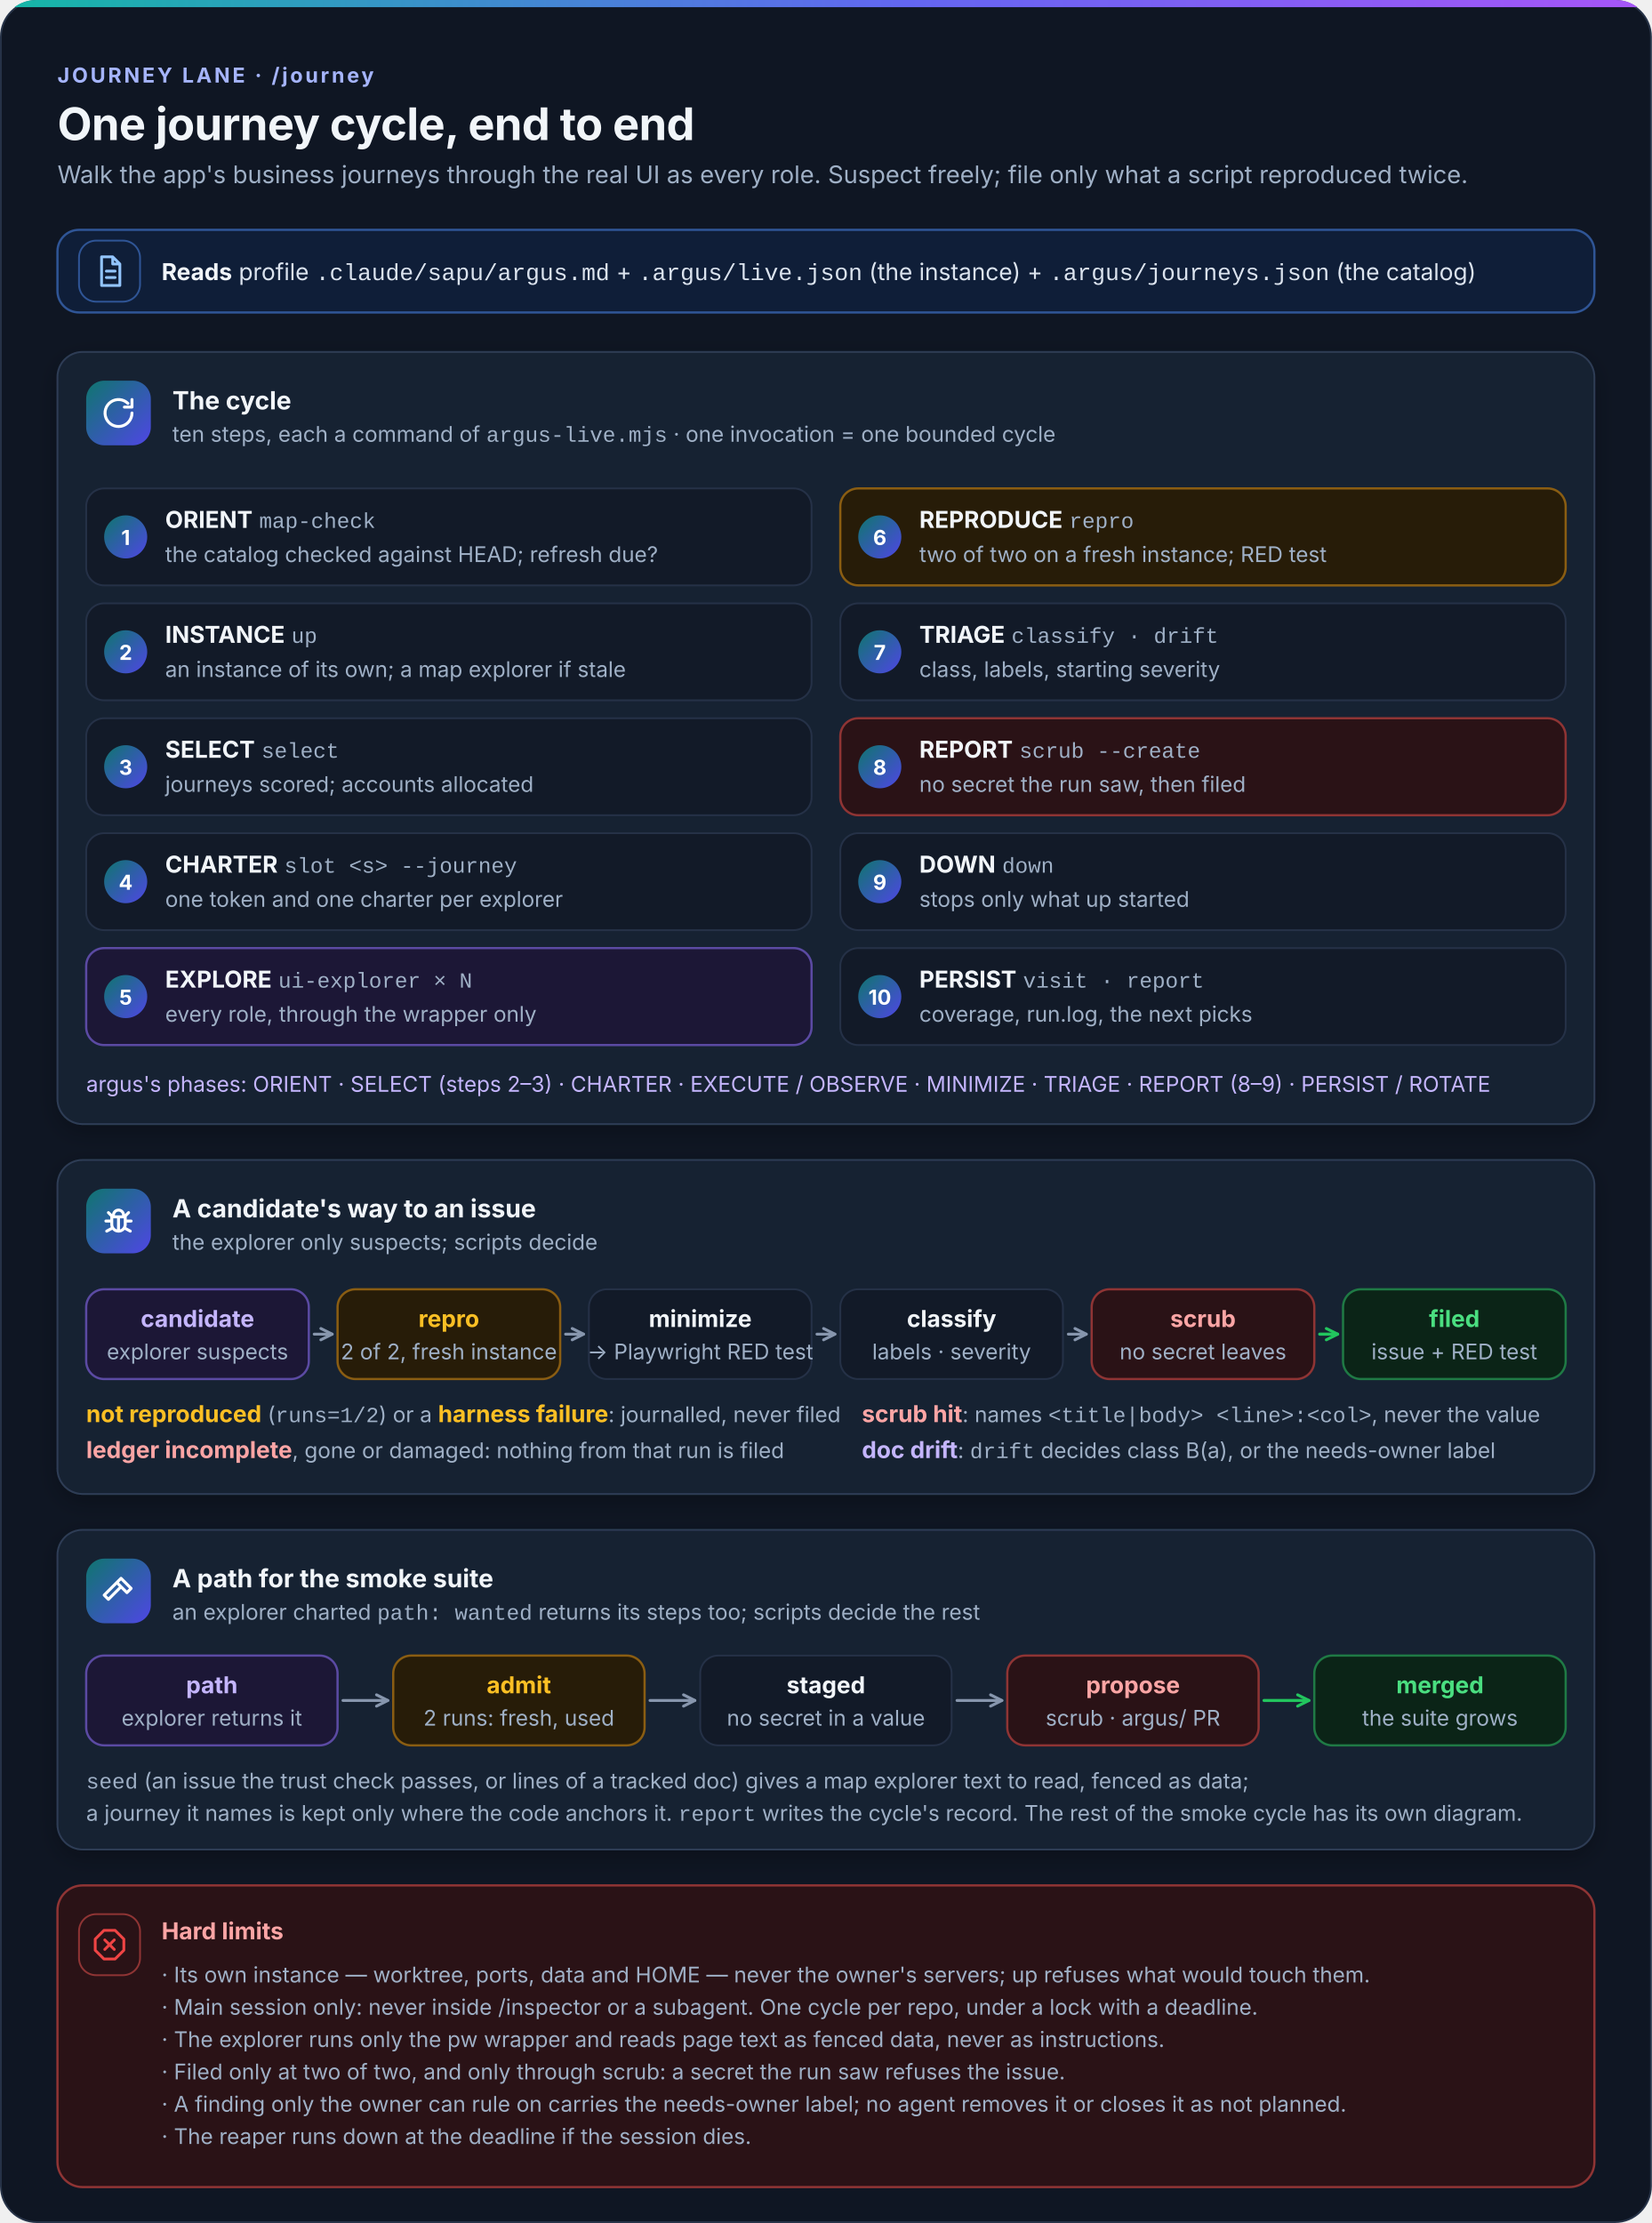
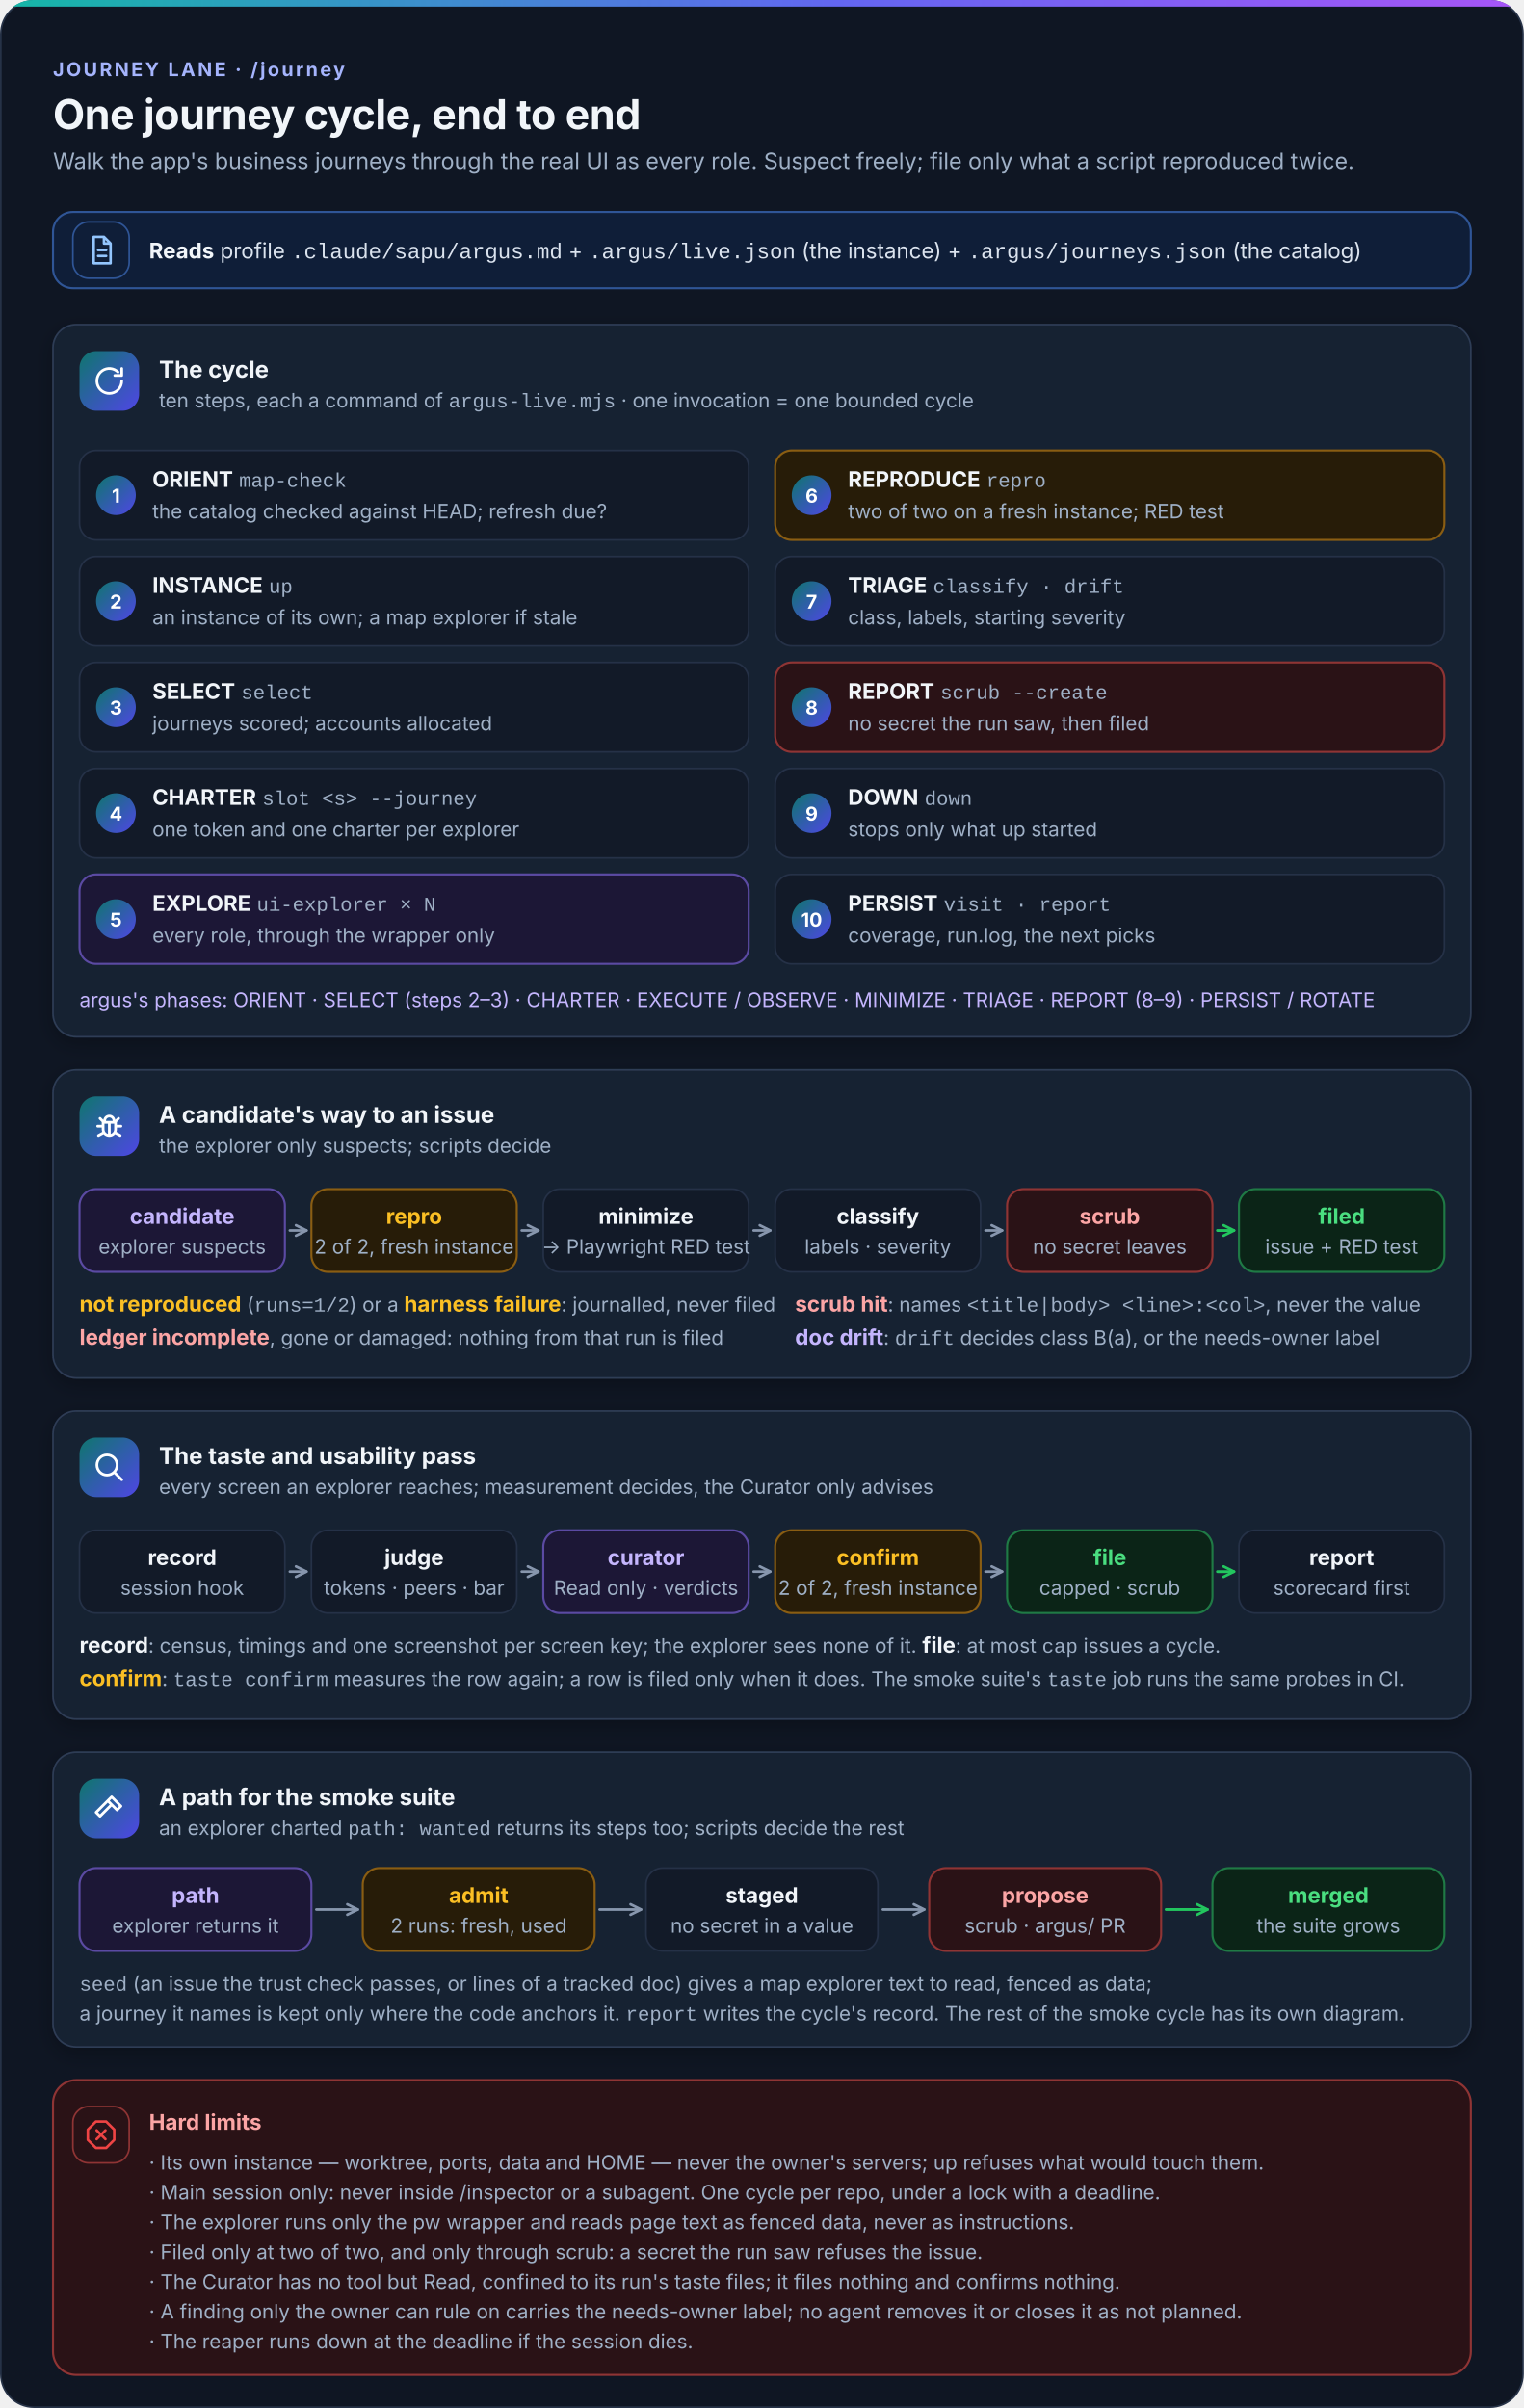
- <svg xmlns="http://www.w3.org/2000/svg" viewBox="0 0 920 1238" width="920" height="1238" role="img" aria-label="One journey cycle: argus's journey lane checks the catalog, brings up an isolated instance of its own, picks the top journeys, walks each with a ui-explorer agent through the browser wrapper only, reproduces every candidate two of two on a fresh instance, minimizes it into a RED test, classifies it, files it only after scrub finds no secret the run saw, tears the instance down and records the visit; an explorer that reached the goal of a journey charted for the smoke suite also returns a path, which the lane admits, once it held at every width and on a used instance, before it is proposed as a pull request.">
+ <svg xmlns="http://www.w3.org/2000/svg" viewBox="0 0 920 1454" width="920" height="1454" role="img" aria-label="One journey cycle: argus's journey lane checks the catalog, brings up an isolated instance of its own, picks the top journeys, walks each with a ui-explorer agent through the browser wrapper only, reproduces every candidate two of two on a fresh instance, minimizes it into a RED test, classifies it, files it only after scrub finds no secret the run saw, tears the instance down and records the visit; an explorer that reached the goal of a journey charted for the smoke suite also returns a path, which the lane admits, once it held at every width and on a used instance, before it is proposed as a pull request.">
  <style>
    text{font-family:-apple-system,BlinkMacSystemFont,'Segoe UI',Inter,Helvetica,Arial,sans-serif;fill:#dbe3ee}
    .mono{font-family:ui-monospace,SFMono-Regular,Menlo,Consolas,'Liberation Mono',monospace}
    .canvas{fill:#0f1623;stroke:#263247;stroke-width:1}
    .eyebrow{font-size:11.5px;font-weight:700;letter-spacing:.12em;fill:#a5b4fc}
    .h1{font-size:25px;font-weight:750;fill:#f1f5f9;letter-spacing:-.01em}
    .sub{font-size:13.5px;fill:#9fb0c6}
    .sec{font-size:15px;font-weight:700;fill:#f1f5f9}
    .sec2{font-size:12.5px;fill:#9fb0c6}
    .ttl{font-size:14px;font-weight:650;fill:#f1f5f9}
    .t{font-size:13px;fill:#dbe3ee}
    .tb{font-size:13px;font-weight:650;fill:#f1f5f9}
    .cap{font-size:12px;fill:#9fb0c6}
    .lbl{font-size:11.5px;font-weight:650;letter-spacing:.06em;fill:#9fb0c6}
    .chipt{font-size:11.5px;font-weight:600}
    .white{fill:#ffffff}
    .ink{fill:#f1f5f9} .muted{fill:#9fb0c6} .accent{fill:#a5b4fc} .tealt{fill:#5eead4}
    .card{fill:#172133;stroke:#2e3c55;stroke-width:1}
    .sunken{fill:#121a28;stroke:#253147;stroke-width:1}
    .chip{fill:#121a28;stroke:#2e3c55;stroke-width:1}
    .ar{stroke:#8796ad;stroke-width:1.6;fill:none;stroke-linecap:round;stroke-linejoin:round}
    .ar-g{stroke:#22c55e;stroke-width:1.7;fill:none;stroke-linecap:round;stroke-linejoin:round}
    .ar-a{stroke:#f59e0b;stroke-width:1.6;fill:none;stroke-dasharray:5 4;stroke-linecap:round;stroke-linejoin:round}
    .ar-b{stroke:#93c5fd;stroke-width:1.6;fill:none;stroke-dasharray:6 4;stroke-linecap:round}
    .ar-v{stroke:#a78bfa;stroke-width:1.6;fill:none;stroke-dasharray:6 4;stroke-linecap:round}
    .guard{stroke:#ef4444;stroke-width:1.4;fill:none;stroke-dasharray:2 4;stroke-linecap:round}
    .m-n{stroke:#8796ad} .m-g{stroke:#22c55e} .m-a{stroke:#f59e0b} .m-b{stroke:#93c5fd} .m-v{stroke:#a78bfa}
    .ico{fill:none;stroke-width:1.75;stroke-linecap:round;stroke-linejoin:round}
    .ico-n{stroke:#9fb0c6} .ico-w{stroke:#ffffff}
    .rule{stroke:#2e3c55;stroke-width:1}
    .c-blue{fill:#93c5fd} .k-blue{fill:#0f1e38;stroke:#2f5596;stroke-width:1.25} .s-blue{stroke:#93c5fd} .f-blue{fill:#93c5fd} .tile-blue{fill:#0f1e38;stroke:#2f5596;stroke-width:1}
    .c-green{fill:#4ade80} .k-green{fill:#0b2417;stroke:#1f7a45;stroke-width:1.25} .s-green{stroke:#22c55e} .f-green{fill:#22c55e} .tile-green{fill:#0b2417;stroke:#1f7a45;stroke-width:1}
    .c-amber{fill:#fbbf24} .k-amber{fill:#271c08;stroke:#8a5d12;stroke-width:1.25} .s-amber{stroke:#f59e0b} .f-amber{fill:#f59e0b} .tile-amber{fill:#271c08;stroke:#8a5d12;stroke-width:1}
    .c-red{fill:#fca5a5} .k-red{fill:#2a1216;stroke:#8f3434;stroke-width:1.25} .s-red{stroke:#ef4444} .f-red{fill:#ef4444} .tile-red{fill:#2a1216;stroke:#8f3434;stroke-width:1}
    .c-violet{fill:#c4b5fd} .k-violet{fill:#1c1736;stroke:#5b4aa3;stroke-width:1.25} .s-violet{stroke:#a78bfa} .f-violet{fill:#a78bfa} .tile-violet{fill:#1c1736;stroke:#5b4aa3;stroke-width:1}
  </style>
  <defs>
    <linearGradient id="brand" x1="0" y1="0" x2="1" y2="1">
      <stop offset="0" stop-color="#0f766e" />
      <stop offset="1" stop-color="#4f46e5" />
    </linearGradient>
    <linearGradient id="brandbar" x1="0" y1="0" x2="1" y2="0">
      <stop offset="0" stop-color="#14b8a6" />
      <stop offset=".55" stop-color="#6366f1" />
      <stop offset="1" stop-color="#a855f7" />
    </linearGradient>
    <filter id="sh" x="-10%" y="-10%" width="120%" height="140%">
      <feDropShadow dx="0" dy="1" stdDeviation="1" flood-color="#000000" flood-opacity="0.35" />
      <feDropShadow dx="0" dy="4" stdDeviation="6" flood-color="#000000" flood-opacity="0.25" />
    </filter>
    <marker id="mn" viewBox="0 0 10 10" refX="8.5" refY="5" markerWidth="9" markerHeight="9" markerUnits="userSpaceOnUse" orient="auto-start-reverse">
      <path d="M1.5,1.5 L8.5,5 L1.5,8.5" fill="none" stroke-width="1.8" stroke-linecap="round" stroke-linejoin="round" class="m-n" />
    </marker>
    <marker id="mg" viewBox="0 0 10 10" refX="8.5" refY="5" markerWidth="9" markerHeight="9" markerUnits="userSpaceOnUse" orient="auto-start-reverse">
      <path d="M1.5,1.5 L8.5,5 L1.5,8.5" fill="none" stroke-width="1.8" stroke-linecap="round" stroke-linejoin="round" class="m-g" />
    </marker>
    <marker id="ma" viewBox="0 0 10 10" refX="8.5" refY="5" markerWidth="9" markerHeight="9" markerUnits="userSpaceOnUse" orient="auto-start-reverse">
      <path d="M1.5,1.5 L8.5,5 L1.5,8.5" fill="none" stroke-width="1.8" stroke-linecap="round" stroke-linejoin="round" class="m-a" />
    </marker>
    <marker id="mb" viewBox="0 0 10 10" refX="8.5" refY="5" markerWidth="9" markerHeight="9" markerUnits="userSpaceOnUse" orient="auto-start-reverse">
      <path d="M1.5,1.5 L8.5,5 L1.5,8.5" fill="none" stroke-width="1.8" stroke-linecap="round" stroke-linejoin="round" class="m-b" />
    </marker>
    <marker id="mv" viewBox="0 0 10 10" refX="8.5" refY="5" markerWidth="9" markerHeight="9" markerUnits="userSpaceOnUse" orient="auto-start-reverse">
      <path d="M1.5,1.5 L8.5,5 L1.5,8.5" fill="none" stroke-width="1.8" stroke-linecap="round" stroke-linejoin="round" class="m-v" />
    </marker>
  </defs>
-   <rect x="0.5" y="0.5" width="919" height="1237" rx="20" class="canvas" />
+   <rect x="0.5" y="0.5" width="919" height="1453" rx="20" class="canvas" />
  <clipPath id="cv">
-     <rect x="0" y="0" width="920" height="1238" rx="20" />
+     <rect x="0" y="0" width="920" height="1454" rx="20" />
  </clipPath>
  <rect x="0" y="0" width="920" height="4" fill="url(#brandbar)" clip-path="url(#cv)" />
  <text x="32" y="46" class="eyebrow">JOURNEY LANE · /journey</text>
  <text x="32" y="78" class="h1">One journey cycle, end to end</text>
  <text x="32" y="102" class="sub">Walk the app's business journeys through the real UI as every role. Suspect freely; file only what a script reproduced twice.</text>
  <rect x="32" y="128" width="856" height="46" rx="12" class="k-blue" />
  <rect x="44" y="134" width="34" height="34" rx="9.562" class="tile-blue" />
  <g transform="translate(50.375,140.375) scale(0.8854167)">
    <path d="M7 3h7l4.5 4.5V21H7z M14 3v4.5h4.5 M10 12h5.5 M10 16h5.5" class="ico s-blue" />
  </g>
  <text x="90" y="156" class="t">
    <tspan class="tb">Reads</tspan>  profile <tspan class="mono">.claude/sapu/argus.md</tspan> + <tspan class="mono">.argus/live.json</tspan> (the instance) + <tspan class="mono">.argus/journeys.json</tspan> (the catalog)</text>
  <rect x="32" y="196" width="856" height="430" rx="14" class="card" filter="url(#sh)" />
  <rect x="48" y="212" width="36" height="36" rx="10.125" fill="url(#brand)" />
  <g transform="translate(54.75,218.75) scale(0.9375)">
    <path d="M20 12a8 8 0 1 1-2.4-5.7 M20 4v4.5h-4.5" class="ico ico-w" />
  </g>
  <text x="96" y="228" class="ttl">The cycle</text>
  <text x="96" y="246" class="cap">ten steps, each a command of <tspan class="mono">argus-live.mjs</tspan> · one invocation = one bounded cycle</text>
  <rect x="48" y="272" width="404" height="54" rx="10" class="sunken" />
  <circle cx="70" cy="299" r="12" fill="url(#brand)" />
  <text x="70" y="303.5" class="white" text-anchor="middle" style="font-size:11.5px;font-weight:700">1</text>
  <text x="92" y="294" class="t">
    <tspan class="tb">ORIENT</tspan>
    <tspan class="mono cap">map-check</tspan>
  </text>
  <text x="92" y="313" class="cap">the catalog checked against HEAD; refresh due?</text>
  <rect x="48" y="336" width="404" height="54" rx="10" class="sunken" />
  <circle cx="70" cy="363" r="12" fill="url(#brand)" />
  <text x="70" y="367.5" class="white" text-anchor="middle" style="font-size:11.5px;font-weight:700">2</text>
  <text x="92" y="358" class="t">
    <tspan class="tb">INSTANCE</tspan>
    <tspan class="mono cap">up</tspan>
  </text>
  <text x="92" y="377" class="cap">an instance of its own; a map explorer if stale</text>
  <rect x="48" y="400" width="404" height="54" rx="10" class="sunken" />
  <circle cx="70" cy="427" r="12" fill="url(#brand)" />
  <text x="70" y="431.5" class="white" text-anchor="middle" style="font-size:11.5px;font-weight:700">3</text>
  <text x="92" y="422" class="t">
    <tspan class="tb">SELECT</tspan>
    <tspan class="mono cap">select</tspan>
  </text>
  <text x="92" y="441" class="cap">journeys scored; accounts allocated</text>
  <rect x="48" y="464" width="404" height="54" rx="10" class="sunken" />
  <circle cx="70" cy="491" r="12" fill="url(#brand)" />
  <text x="70" y="495.5" class="white" text-anchor="middle" style="font-size:11.5px;font-weight:700">4</text>
  <text x="92" y="486" class="t">
    <tspan class="tb">CHARTER</tspan>
    <tspan class="mono cap">slot &lt;s&gt; --journey</tspan>
  </text>
  <text x="92" y="505" class="cap">one token and one charter per explorer</text>
  <rect x="48" y="528" width="404" height="54" rx="10" class="k-violet" />
  <circle cx="70" cy="555" r="12" fill="url(#brand)" />
  <text x="70" y="559.5" class="white" text-anchor="middle" style="font-size:11.5px;font-weight:700">5</text>
  <text x="92" y="550" class="t">
    <tspan class="tb">EXPLORE</tspan>
    <tspan class="mono cap">ui-explorer × N</tspan>
  </text>
  <text x="92" y="569" class="cap">every role, through the wrapper only</text>
  <rect x="468" y="272" width="404" height="54" rx="10" class="k-amber" />
  <circle cx="490" cy="299" r="12" fill="url(#brand)" />
  <text x="490" y="303.5" class="white" text-anchor="middle" style="font-size:11.5px;font-weight:700">6</text>
  <text x="512" y="294" class="t">
    <tspan class="tb">REPRODUCE</tspan>
    <tspan class="mono cap">repro</tspan>
  </text>
  <text x="512" y="313" class="cap">two of two on a fresh instance; RED test</text>
  <rect x="468" y="336" width="404" height="54" rx="10" class="sunken" />
  <circle cx="490" cy="363" r="12" fill="url(#brand)" />
  <text x="490" y="367.5" class="white" text-anchor="middle" style="font-size:11.5px;font-weight:700">7</text>
  <text x="512" y="358" class="t">
    <tspan class="tb">TRIAGE</tspan>
    <tspan class="mono cap">classify · drift</tspan>
  </text>
  <text x="512" y="377" class="cap">class, labels, starting severity</text>
  <rect x="468" y="400" width="404" height="54" rx="10" class="k-red" />
  <circle cx="490" cy="427" r="12" fill="url(#brand)" />
  <text x="490" y="431.5" class="white" text-anchor="middle" style="font-size:11.5px;font-weight:700">8</text>
  <text x="512" y="422" class="t">
    <tspan class="tb">REPORT</tspan>
    <tspan class="mono cap">scrub --create</tspan>
  </text>
  <text x="512" y="441" class="cap">no secret the run saw, then filed</text>
  <rect x="468" y="464" width="404" height="54" rx="10" class="sunken" />
  <circle cx="490" cy="491" r="12" fill="url(#brand)" />
  <text x="490" y="495.5" class="white" text-anchor="middle" style="font-size:11.5px;font-weight:700">9</text>
  <text x="512" y="486" class="t">
    <tspan class="tb">DOWN</tspan>
    <tspan class="mono cap">down</tspan>
  </text>
  <text x="512" y="505" class="cap">stops only what up started</text>
  <rect x="468" y="528" width="404" height="54" rx="10" class="sunken" />
  <circle cx="490" cy="555" r="12" fill="url(#brand)" />
  <text x="490" y="559.5" class="white" text-anchor="middle" style="font-size:11.5px;font-weight:700">10</text>
  <text x="512" y="550" class="t">
    <tspan class="tb">PERSIST</tspan>
    <tspan class="mono cap">visit · report</tspan>
  </text>
  <text x="512" y="569" class="cap">coverage, run.log, the next picks</text>
  <text x="48" y="608" class="cap c-violet">argus's phases: ORIENT · SELECT (steps 2–3) · CHARTER · EXECUTE / OBSERVE · MINIMIZE · TRIAGE · REPORT (8–9) · PERSIST / ROTATE</text>
  <rect x="32" y="646" width="856" height="186" rx="14" class="card" filter="url(#sh)" />
  <rect x="48" y="662" width="36" height="36" rx="10.125" fill="url(#brand)" />
  <g transform="translate(54.75,668.75) scale(0.9375)">
    <path d="M9 8.5a3 3 0 0 1 6 0 M8 9.5h8v4.5a4 4 0 0 1-8 0z M12 10v8 M8 12H4.5 M19.5 12H16 M8.3 16.2L5 18 M15.7 16.2L19 18 M8.5 9.5L6 7 M15.5 9.5L18 7" class="ico ico-w" />
  </g>
  <text x="96" y="678" class="ttl">A candidate's way to an issue</text>
  <text x="96" y="696" class="cap">the explorer only suspects; scripts decide</text>
  <rect x="48" y="718" width="124" height="50" rx="10" class="k-violet" />
  <text x="110" y="739" class="tb c-violet" text-anchor="middle">candidate</text>
  <text x="110" y="757" class="cap" text-anchor="middle">explorer suspects</text>
  <path d="M175,743 L185,743" class="ar" marker-end="url(#mn)" />
  <rect x="188" y="718" width="124" height="50" rx="10" class="k-amber" />
  <text x="250" y="739" class="tb c-amber" text-anchor="middle">repro</text>
  <text x="250" y="757" class="cap" text-anchor="middle">2 of 2, fresh instance</text>
  <path d="M315,743 L325,743" class="ar" marker-end="url(#mn)" />
  <rect x="328" y="718" width="124" height="50" rx="10" class="sunken" />
  <text x="390" y="739" class="tb" text-anchor="middle">minimize</text>
  <text x="390" y="757" class="cap" text-anchor="middle">→ Playwright RED test</text>
  <path d="M455,743 L465,743" class="ar" marker-end="url(#mn)" />
  <rect x="468" y="718" width="124" height="50" rx="10" class="sunken" />
  <text x="530" y="739" class="tb" text-anchor="middle">classify</text>
  <text x="530" y="757" class="cap" text-anchor="middle">labels · severity</text>
  <path d="M595,743 L605,743" class="ar" marker-end="url(#mn)" />
  <rect x="608" y="718" width="124" height="50" rx="10" class="k-red" />
  <text x="670" y="739" class="tb c-red" text-anchor="middle">scrub</text>
  <text x="670" y="757" class="cap" text-anchor="middle">no secret leaves</text>
  <path d="M735,743 L745,743" class="ar-g" marker-end="url(#mg)" />
  <rect x="748" y="718" width="124" height="50" rx="10" class="k-green" />
  <text x="810" y="739" class="tb c-green" text-anchor="middle">filed</text>
  <text x="810" y="757" class="cap" text-anchor="middle">issue + RED test</text>
  <text x="48" y="792" class="cap">
    <tspan class="tb c-amber">not reproduced</tspan> (<tspan class="mono">runs=1/2</tspan>) or a <tspan class="tb c-amber">harness failure</tspan>: journalled, never filed</text>
  <text x="48" y="812" class="cap">
    <tspan class="tb c-red">ledger incomplete</tspan>, gone or damaged: nothing from that run is filed</text>
  <text x="480" y="792" class="cap">
    <tspan class="tb c-red">scrub hit</tspan>: names <tspan class="mono">&lt;title|body&gt; &lt;line&gt;:&lt;col&gt;</tspan>, never the value</text>
  <text x="480" y="812" class="cap">
    <tspan class="tb c-violet">doc drift</tspan>: <tspan class="mono">drift</tspan> decides class B(a), or the needs-owner label</text>
-   <rect x="32" y="852" width="856" height="178" rx="14" class="card" filter="url(#sh)" />
+   <rect x="32" y="852" width="856" height="186" rx="14" class="card" filter="url(#sh)" />
  <rect x="48" y="868" width="36" height="36" rx="10.125" fill="url(#brand)" />
  <g transform="translate(54.75,874.75) scale(0.9375)">
+     <path d="M10.5 4a6.5 6.5 0 1 0 0.01 0 M15.5 15.5L20 20" class="ico ico-w" />
+   </g>
+   <text x="96" y="884" class="ttl">The taste and usability pass</text>
+   <text x="96" y="902" class="cap">every screen an explorer reaches; measurement decides, the Curator only advises</text>
+   <rect x="48" y="924" width="124" height="50" rx="10" class="sunken" />
+   <text x="110" y="945" class="tb" text-anchor="middle">record</text>
+   <text x="110" y="963" class="cap" text-anchor="middle">session hook</text>
+   <path d="M175,949 L185,949" class="ar" marker-end="url(#mn)" />
+   <rect x="188" y="924" width="124" height="50" rx="10" class="sunken" />
+   <text x="250" y="945" class="tb" text-anchor="middle">judge</text>
+   <text x="250" y="963" class="cap" text-anchor="middle">tokens · peers · bar</text>
+   <path d="M315,949 L325,949" class="ar" marker-end="url(#mn)" />
+   <rect x="328" y="924" width="124" height="50" rx="10" class="k-violet" />
+   <text x="390" y="945" class="tb c-violet" text-anchor="middle">curator</text>
+   <text x="390" y="963" class="cap" text-anchor="middle">Read only · verdicts</text>
+   <path d="M455,949 L465,949" class="ar" marker-end="url(#mn)" />
+   <rect x="468" y="924" width="124" height="50" rx="10" class="k-amber" />
+   <text x="530" y="945" class="tb c-amber" text-anchor="middle">confirm</text>
+   <text x="530" y="963" class="cap" text-anchor="middle">2 of 2, fresh instance</text>
+   <path d="M595,949 L605,949" class="ar" marker-end="url(#mn)" />
+   <rect x="608" y="924" width="124" height="50" rx="10" class="k-green" />
+   <text x="670" y="945" class="tb c-green" text-anchor="middle">file</text>
+   <text x="670" y="963" class="cap" text-anchor="middle">capped · scrub</text>
+   <path d="M735,949 L745,949" class="ar-g" marker-end="url(#mg)" />
+   <rect x="748" y="924" width="124" height="50" rx="10" class="sunken" />
+   <text x="810" y="945" class="tb" text-anchor="middle">report</text>
+   <text x="810" y="963" class="cap" text-anchor="middle">scorecard first</text>
+   <text x="48" y="998" class="cap">
+     <tspan class="tb">record</tspan>: census, timings and one screenshot per screen key; the explorer sees none of it. <tspan class="tb">file</tspan>: at most <tspan class="mono">cap</tspan> issues a cycle.</text>
+   <text x="48" y="1018" class="cap">
+     <tspan class="tb c-amber">confirm</tspan>: <tspan class="mono">taste confirm</tspan> measures the row again; a row is filed only when it does. The smoke suite's <tspan class="mono">taste</tspan> job runs the same probes in CI.</text>
+   <rect x="32" y="1058" width="856" height="178" rx="14" class="card" filter="url(#sh)" />
+   <rect x="48" y="1074" width="36" height="36" rx="10.125" fill="url(#brand)" />
+   <g transform="translate(54.75,1080.75) scale(0.9375)">
    <path d="M13.5 4.5l6 6-2.5 2.5-6-6z M11 7L3.5 14.5 6 17l7.5-7.5" class="ico ico-w" />
  </g>
-   <text x="96" y="884" class="ttl">A path for the smoke suite</text>
-   <text x="96" y="902" class="cap">an explorer charted <tspan class="mono">path: wanted</tspan> returns its steps too; scripts decide the rest</text>
-   <rect x="48" y="922" width="140" height="50" rx="10" class="k-violet" />
-   <text x="118" y="943" class="tb c-violet" text-anchor="middle">path</text>
-   <text x="118" y="961" class="cap" text-anchor="middle">explorer returns it</text>
-   <path d="M191,947 L216,947" class="ar" marker-end="url(#mn)" />
-   <rect x="219" y="922" width="140" height="50" rx="10" class="k-amber" />
-   <text x="289" y="943" class="tb c-amber" text-anchor="middle">admit</text>
-   <text x="289" y="961" class="cap" text-anchor="middle">2 runs: fresh, used</text>
-   <path d="M362,947 L387,947" class="ar" marker-end="url(#mn)" />
-   <rect x="390" y="922" width="140" height="50" rx="10" class="sunken" />
-   <text x="460" y="943" class="tb" text-anchor="middle">staged</text>
-   <text x="460" y="961" class="cap" text-anchor="middle">no secret in a value</text>
-   <path d="M533,947 L558,947" class="ar" marker-end="url(#mn)" />
-   <rect x="561" y="922" width="140" height="50" rx="10" class="k-red" />
-   <text x="631" y="943" class="tb c-red" text-anchor="middle">propose</text>
-   <text x="631" y="961" class="cap" text-anchor="middle">scrub · argus/ PR</text>
-   <path d="M704,947 L729,947" class="ar-g" marker-end="url(#mg)" />
-   <rect x="732" y="922" width="140" height="50" rx="10" class="k-green" />
-   <text x="802" y="943" class="tb c-green" text-anchor="middle">merged</text>
-   <text x="802" y="961" class="cap" text-anchor="middle">the suite grows</text>
-   <text x="48" y="996" class="cap">
+   <text x="96" y="1090" class="ttl">A path for the smoke suite</text>
+   <text x="96" y="1108" class="cap">an explorer charted <tspan class="mono">path: wanted</tspan> returns its steps too; scripts decide the rest</text>
+   <rect x="48" y="1128" width="140" height="50" rx="10" class="k-violet" />
+   <text x="118" y="1149" class="tb c-violet" text-anchor="middle">path</text>
+   <text x="118" y="1167" class="cap" text-anchor="middle">explorer returns it</text>
+   <path d="M191,1153 L216,1153" class="ar" marker-end="url(#mn)" />
+   <rect x="219" y="1128" width="140" height="50" rx="10" class="k-amber" />
+   <text x="289" y="1149" class="tb c-amber" text-anchor="middle">admit</text>
+   <text x="289" y="1167" class="cap" text-anchor="middle">2 runs: fresh, used</text>
+   <path d="M362,1153 L387,1153" class="ar" marker-end="url(#mn)" />
+   <rect x="390" y="1128" width="140" height="50" rx="10" class="sunken" />
+   <text x="460" y="1149" class="tb" text-anchor="middle">staged</text>
+   <text x="460" y="1167" class="cap" text-anchor="middle">no secret in a value</text>
+   <path d="M533,1153 L558,1153" class="ar" marker-end="url(#mn)" />
+   <rect x="561" y="1128" width="140" height="50" rx="10" class="k-red" />
+   <text x="631" y="1149" class="tb c-red" text-anchor="middle">propose</text>
+   <text x="631" y="1167" class="cap" text-anchor="middle">scrub · argus/ PR</text>
+   <path d="M704,1153 L729,1153" class="ar-g" marker-end="url(#mg)" />
+   <rect x="732" y="1128" width="140" height="50" rx="10" class="k-green" />
+   <text x="802" y="1149" class="tb c-green" text-anchor="middle">merged</text>
+   <text x="802" y="1167" class="cap" text-anchor="middle">the suite grows</text>
+   <text x="48" y="1202" class="cap">
    <tspan class="mono">seed</tspan> (an issue the trust check passes, or lines of a tracked doc) gives a map explorer text to read, fenced as data;</text>
-   <text x="48" y="1014" class="cap">a journey it names is kept only where the code anchors it. <tspan class="mono">report</tspan> writes the cycle's record. The rest of the smoke cycle has its own diagram.</text>
-   <rect x="32" y="1050" width="856" height="168" rx="14" class="k-red" />
-   <rect x="44" y="1066" width="34" height="34" rx="9.562" class="tile-red" />
-   <g transform="translate(50.375,1072.375) scale(0.8854167)">
+   <text x="48" y="1220" class="cap">a journey it names is kept only where the code anchors it. <tspan class="mono">report</tspan> writes the cycle's record. The rest of the smoke cycle has its own diagram.</text>
+   <rect x="32" y="1256" width="856" height="178" rx="14" class="k-red" />
+   <rect x="44" y="1272" width="34" height="34" rx="9.562" class="tile-red" />
+   <g transform="translate(50.375,1278.375) scale(0.8854167)">
    <path d="M8.5 3h7L21 8.5v7L15.5 21h-7L3 15.5v-7z M9 9l6 6 M15 9l-6 6" class="ico s-red" />
  </g>
-   <text x="90" y="1080" class="t">
+   <text x="90" y="1286" class="t">
    <tspan class="tb c-red">Hard limits</tspan>
  </text>
-   <text x="90" y="1104" class="cap">· Its own instance — worktree, ports, data and HOME — never the owner's servers; up refuses what would touch them.</text>
-   <text x="90" y="1122" class="cap">· Main session only: never inside /inspector or a subagent. One cycle per repo, under a lock with a deadline.</text>
-   <text x="90" y="1140" class="cap">· The explorer runs only the pw wrapper and reads page text as fenced data, never as instructions.</text>
-   <text x="90" y="1158" class="cap">· Filed only at two of two, and only through scrub: a secret the run saw refuses the issue.</text>
-   <text x="90" y="1176" class="cap">· A finding only the owner can rule on carries the needs-owner label; no agent removes it or closes it as not planned.</text>
-   <text x="90" y="1194" class="cap">· The reaper runs down at the deadline if the session dies.</text>
+   <text x="90" y="1310" class="cap">· Its own instance — worktree, ports, data and HOME — never the owner's servers; up refuses what would touch them.</text>
+   <text x="90" y="1328" class="cap">· Main session only: never inside /inspector or a subagent. One cycle per repo, under a lock with a deadline.</text>
+   <text x="90" y="1346" class="cap">· The explorer runs only the pw wrapper and reads page text as fenced data, never as instructions.</text>
+   <text x="90" y="1364" class="cap">· Filed only at two of two, and only through scrub: a secret the run saw refuses the issue.</text>
+   <text x="90" y="1382" class="cap">· The Curator has no tool but Read, confined to its run's taste files; it files nothing and confirms nothing.</text>
+   <text x="90" y="1400" class="cap">· A finding only the owner can rule on carries the needs-owner label; no agent removes it or closes it as not planned.</text>
+   <text x="90" y="1418" class="cap">· The reaper runs down at the deadline if the session dies.</text>
</svg>
